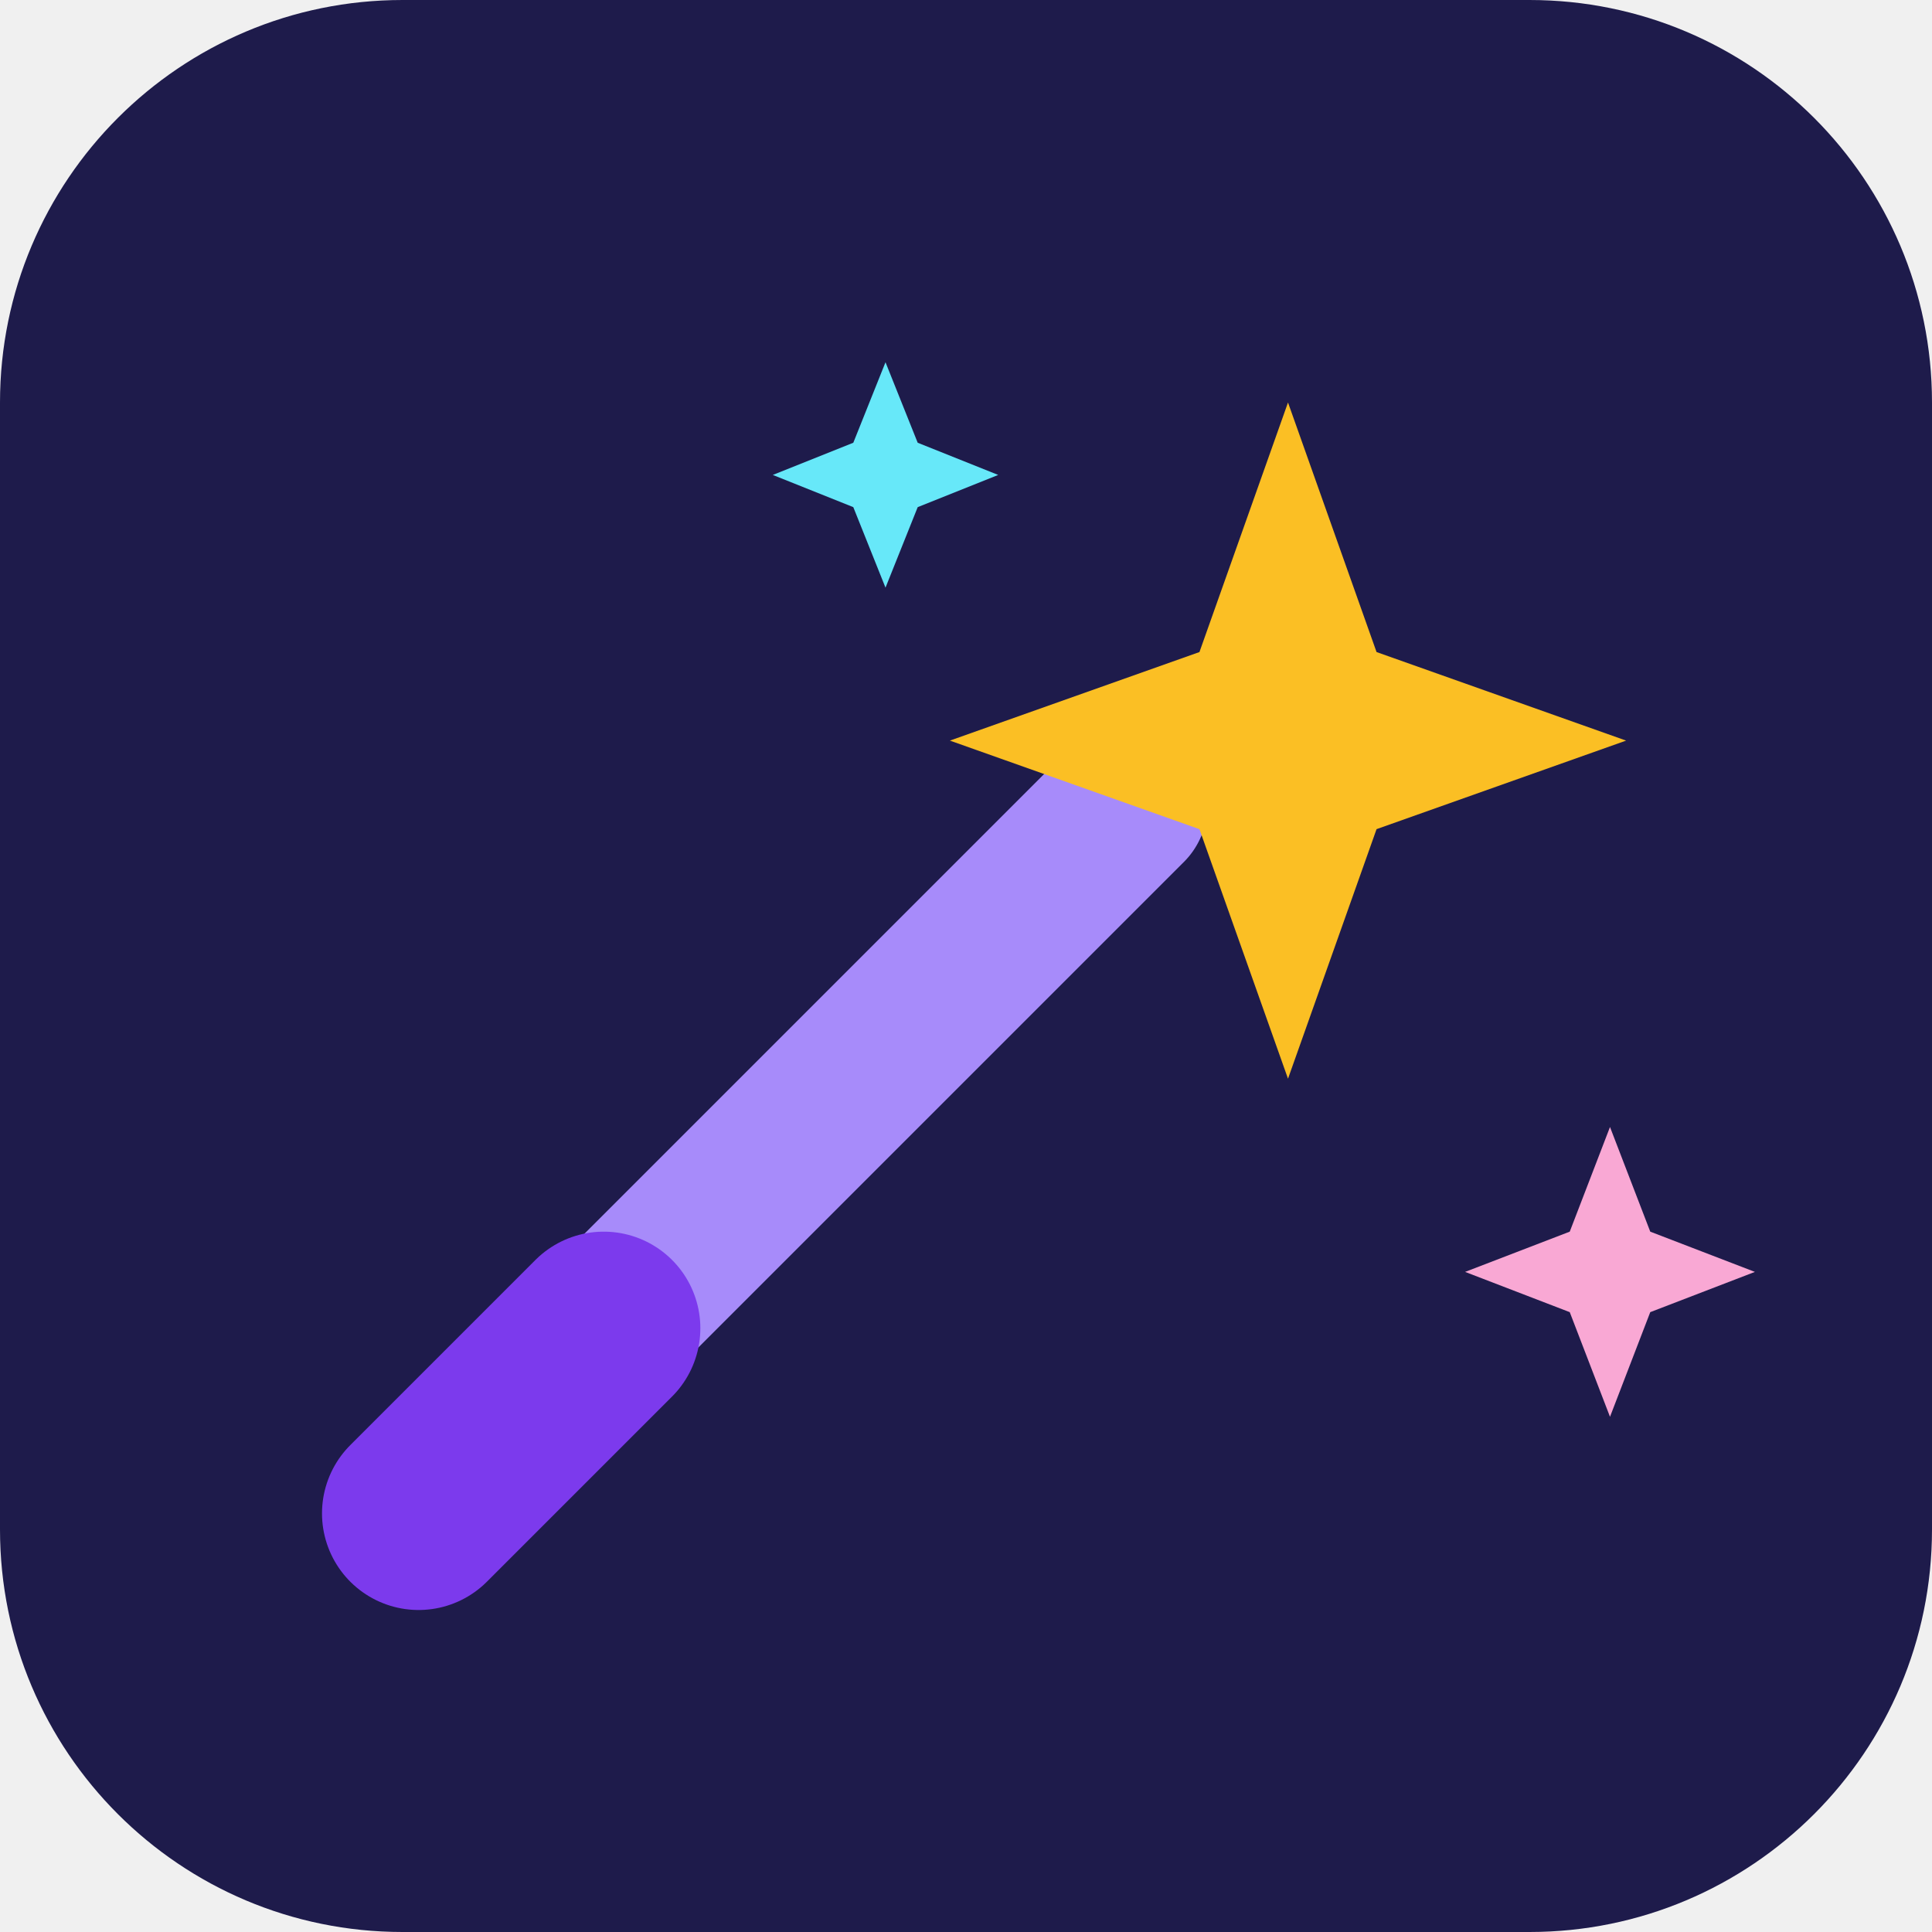
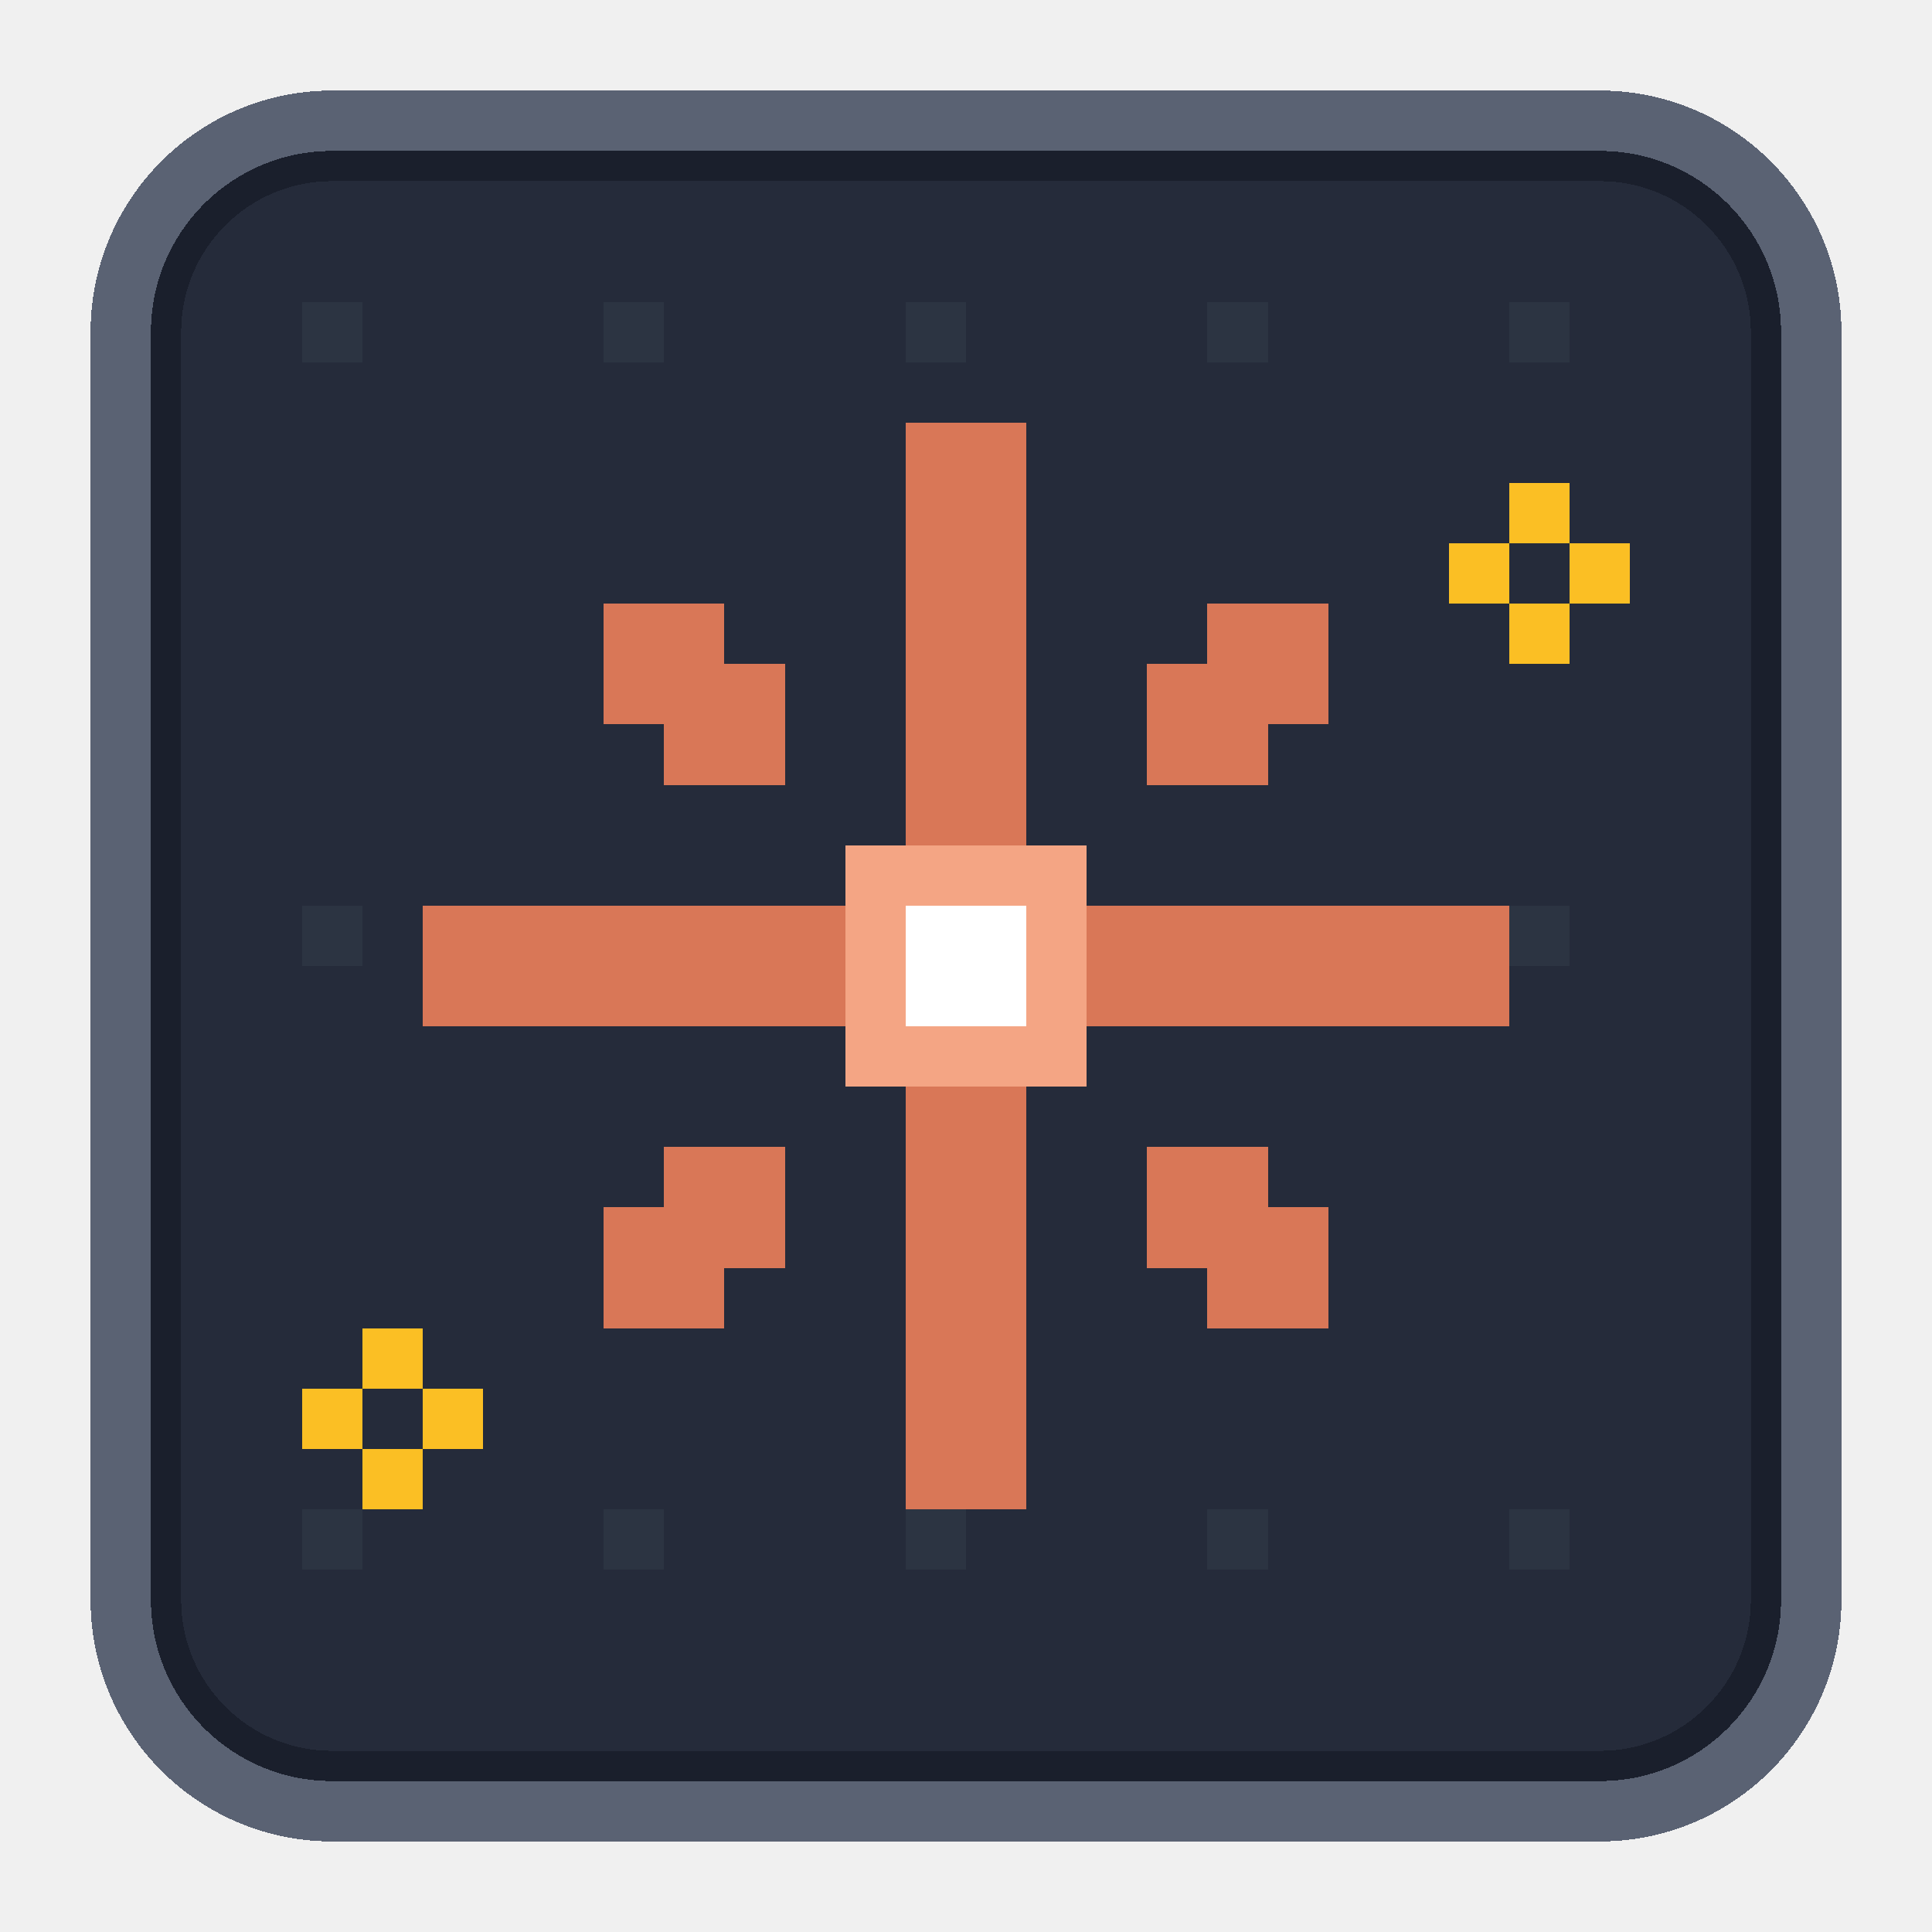
- <svg xmlns="http://www.w3.org/2000/svg" viewBox="0 0 24 24">
-   <rect width="24" height="24" rx="5" fill="#1e1b4b" />
-   <line x1="5.2" y1="18.8" x2="14" y2="10" stroke="#a78bfa" stroke-width="2" stroke-linecap="round" />
-   <line x1="5.2" y1="18.8" x2="7.5" y2="16.5" stroke="#7c3aed" stroke-width="2.4" stroke-linecap="round" />
-   <path d="M16 5 L17.1 8.1 L20.2 9.2 L17.1 10.3 L16 13.4 L14.9 10.3 L11.8 9.2 L14.9 8.1 Z" fill="#fbbf24" />
-   <path d="M20 14 L20.5 15.3 L21.8 15.8 L20.5 16.3 L20 17.6 L19.5 16.3 L18.2 15.8 L19.5 15.3 Z" fill="#f9a8d4" />
-   <path d="M11 4.5 L11.4 5.5 L12.4 5.9 L11.4 6.3 L11 7.3 L10.6 6.3 L9.6 5.9 L10.6 5.5 Z" fill="#67e8f9" />
+ <svg xmlns="http://www.w3.org/2000/svg" viewBox="0 0 128 128" shape-rendering="crispEdges">
+   <rect x="8" y="8" width="112" height="112" rx="14" fill="#1a1f2c" stroke="#5a6273" stroke-width="4" />
+   <rect x="12" y="12" width="104" height="104" rx="10" fill="#252b3a" />
+   <g opacity="0.15" fill="#5a6273">
+     <rect x="20" y="20" width="4" height="4" />
+     <rect x="40" y="20" width="4" height="4" />
+     <rect x="60" y="20" width="4" height="4" />
+     <rect x="80" y="20" width="4" height="4" />
+     <rect x="100" y="20" width="4" height="4" />
+     <rect x="20" y="100" width="4" height="4" />
+     <rect x="40" y="100" width="4" height="4" />
+     <rect x="60" y="100" width="4" height="4" />
+     <rect x="80" y="100" width="4" height="4" />
+     <rect x="100" y="100" width="4" height="4" />
+     <rect x="20" y="60" width="4" height="4" />
+     <rect x="100" y="60" width="4" height="4" />
+   </g>
+   <g fill="#d97757">
+     <rect x="60" y="28" width="8" height="32" />
+     <rect x="60" y="68" width="8" height="32" />
+     <rect x="28" y="60" width="32" height="8" />
+     <rect x="68" y="60" width="32" height="8" />
+     <rect x="40" y="40" width="8" height="8" />
+     <rect x="80" y="40" width="8" height="8" />
+     <rect x="40" y="80" width="8" height="8" />
+     <rect x="80" y="80" width="8" height="8" />
+     <rect x="44" y="44" width="8" height="8" />
+     <rect x="76" y="44" width="8" height="8" />
+     <rect x="44" y="76" width="8" height="8" />
+     <rect x="76" y="76" width="8" height="8" />
+   </g>
+   <g fill="#f4a584">
+     <rect x="56" y="56" width="16" height="16" />
+   </g>
+   <rect x="60" y="60" width="8" height="8" fill="#ffffff" />
+   <g fill="#fbbf24">
+     <rect x="100" y="32" width="4" height="4" />
+     <rect x="96" y="36" width="4" height="4" />
+     <rect x="104" y="36" width="4" height="4" />
+     <rect x="100" y="40" width="4" height="4" />
+     <rect x="24" y="88" width="4" height="4" />
+     <rect x="20" y="92" width="4" height="4" />
+     <rect x="28" y="92" width="4" height="4" />
+     <rect x="24" y="96" width="4" height="4" />
+   </g>
</svg>
